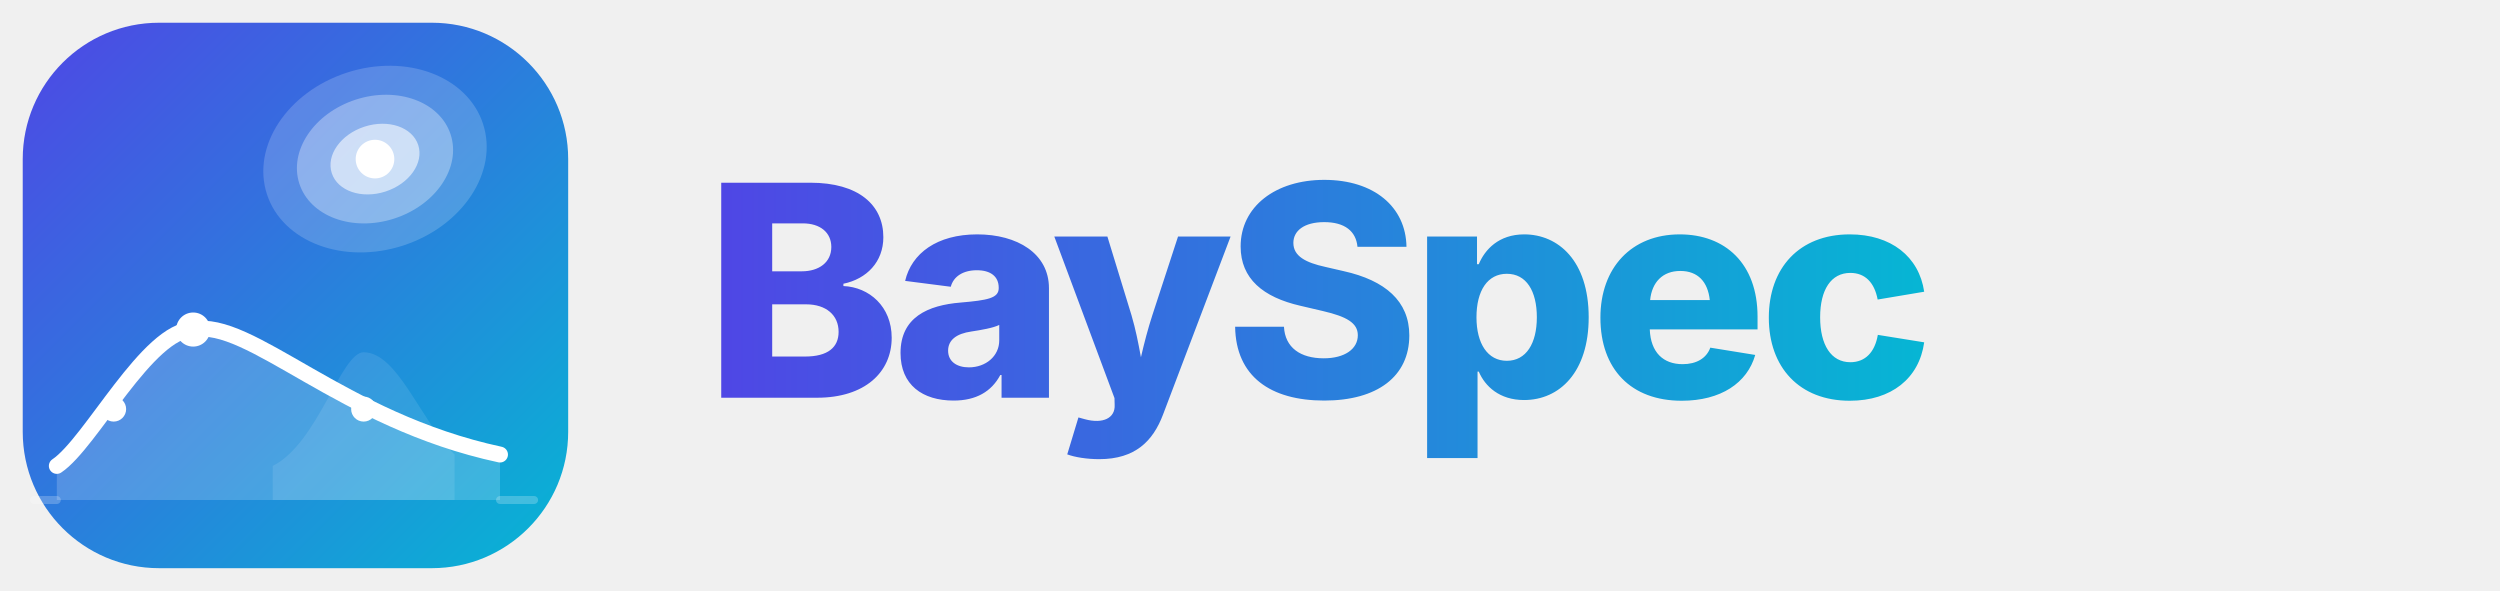
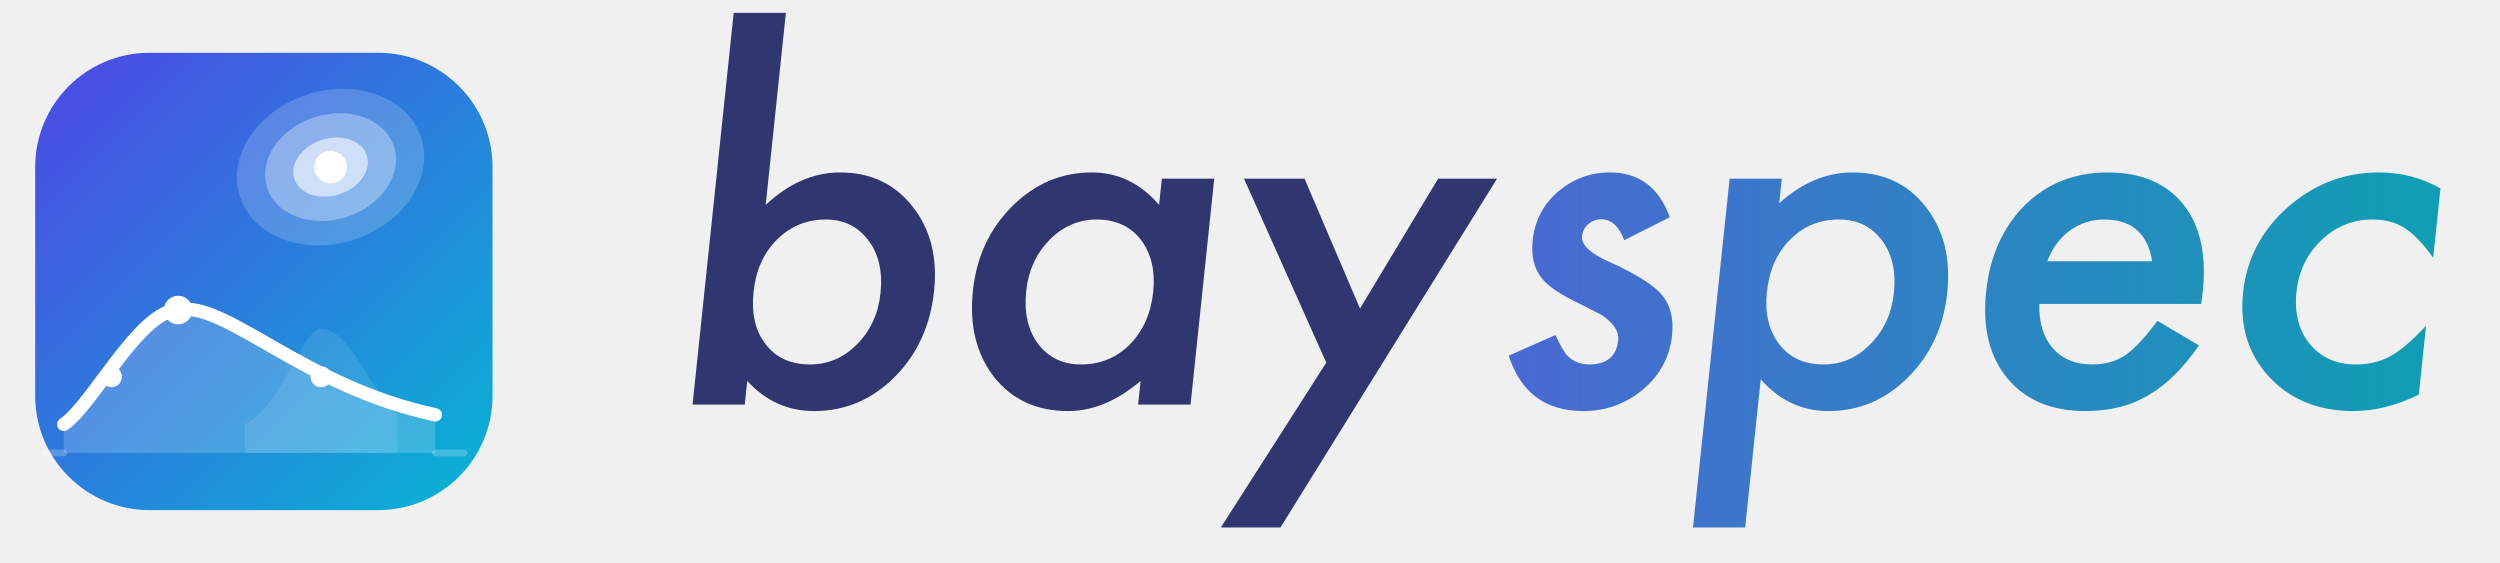
- <svg xmlns="http://www.w3.org/2000/svg" viewBox="0 0 220 52" role="img" aria-label="bayspec">
+ <svg xmlns="http://www.w3.org/2000/svg" width="284.25" height="64" viewBox="0 0 284.25 64" role="img" aria-labelledby="title desc">
  <defs>
    <linearGradient id="logo-grad" x1="0%" y1="0%" x2="100%" y2="100%">
      <stop offset="0%" stop-color="#4F46E5" />
      <stop offset="100%" stop-color="#06B6D4" />
    </linearGradient>
    <linearGradient id="logo-wordmark" x1="0%" y1="0%" x2="100%" y2="0%">
      <stop offset="0%" stop-color="#4F46E5" />
      <stop offset="100%" stop-color="#06B6D4" />
    </linearGradient>
  </defs>
-   <rect x="2" y="2" width="48" height="48" rx="12" fill="url(#logo-grad)" />
-   <g transform="rotate(-18, 33, 14)">
-     <ellipse cx="33" cy="14" rx="10" ry="8" fill="#FFF" opacity="0.18" />
-     <ellipse cx="33" cy="14" rx="7" ry="5.5" fill="#FFF" opacity="0.32" />
-     <ellipse cx="33" cy="14" rx="4" ry="3" fill="#FFF" opacity="0.58" />
+   <defs>
+     <linearGradient id="spec-grad" gradientUnits="userSpaceOnUse" x1="155" y1="0" x2="276.25" y2="0">
+       <stop stop-color="#5361D7" />
+       <stop offset="1" stop-color="#109EB4" />
+     </linearGradient>
+   </defs>
+   <g id="original-symbol" transform="translate(1.833333 3.833333) scale(1.083333)">
+     <rect x="2" y="2" width="48" height="48" rx="12" fill="url(#logo-grad)" />
+     <g transform="rotate(-18, 33, 14)">
+       <ellipse cx="33" cy="14" rx="10" ry="8" fill="#FFF" opacity="0.18" />
+       <ellipse cx="33" cy="14" rx="7" ry="5.5" fill="#FFF" opacity="0.32" />
+       <ellipse cx="33" cy="14" rx="4" ry="3" fill="#FFF" opacity="0.58" />
+     </g>
+     <circle cx="33" cy="14" r="1.7" fill="#FFF" />
+     <path d="M 24 44 L 24 41 C 28 39, 30 31, 32 31            C 35 31, 37 37, 40 40 L 40 44 Z" fill="#FFF" opacity="0.10" />
+     <path d="M 5 44 L 5 41 C 8 39, 13 29, 17 29            C 22 28, 30 37, 44 40 L 44 44 Z" fill="#FFF" opacity="0.18" />
+     <path d="M 5 41 C 8 39, 13 29, 17 29 C 22 28, 30 37, 44 40" stroke="#FFF" stroke-width="1.4" fill="none" stroke-linecap="round" stroke-linejoin="round" />
+     <circle cx="10" cy="36" r="1.1" fill="#FFF" />
+     <circle cx="17" cy="29" r="1.5" fill="#FFF" />
+     <circle cx="32" cy="36" r="1.1" fill="#FFF" />
+     <line x1="3" y1="44" x2="5" y2="44" stroke="#FFF" stroke-opacity="0.22" stroke-width="0.7" stroke-linecap="round" />
+     <line x1="44" y1="44" x2="47" y2="44" stroke="#FFF" stroke-opacity="0.22" stroke-width="0.7" stroke-linecap="round" />
  </g>
-   <circle cx="33" cy="14" r="1.7" fill="#FFF" />
-   <path d="M 24 44 L 24 41 C 28 39, 30 31, 32 31            C 35 31, 37 37, 40 40 L 40 44 Z" fill="#FFF" opacity="0.10" />
-   <path d="M 5 44 L 5 41 C 8 39, 13 29, 17 29            C 22 28, 30 37, 44 40 L 44 44 Z" fill="#FFF" opacity="0.18" />
-   <path d="M 5 41 C 8 39, 13 29, 17 29 C 22 28, 30 37, 44 40" stroke="#FFF" stroke-width="1.4" fill="none" stroke-linecap="round" stroke-linejoin="round" />
-   <circle cx="10" cy="36" r="1.1" fill="#FFF" />
-   <circle cx="17" cy="29" r="1.5" fill="#FFF" />
-   <circle cx="32" cy="36" r="1.1" fill="#FFF" />
-   <line x1="3" y1="44" x2="5" y2="44" stroke="#FFF" stroke-opacity="0.22" stroke-width="0.7" stroke-linecap="round" />
-   <line x1="44" y1="44" x2="47" y2="44" stroke="#FFF" stroke-opacity="0.22" stroke-width="0.7" stroke-linecap="round" />
-   <text x="62" y="35" font-family="Inter, system-ui, sans-serif" font-size="26" font-weight="800" fill="url(#logo-wordmark)" letter-spacing="-0.8">BaySpec</text>
+   <g id="wordmark" aria-label="bayspec">
+     <path d="M89.353 1.466 87.06 23.298Q91.008 19.606 95.516 19.606Q100.711 19.606 103.758 23.482Q106.808 27.332 106.204 33.08Q105.581 39.013 101.694 42.889Q97.836 46.738 92.562 46.738Q88.106 46.738 84.959 43.311L84.677 46.0H78.744L83.42 1.466ZM100.112 33.344Q100.5 29.652 98.739 27.332Q96.958 24.959 93.9 24.959Q90.63 24.959 88.333 27.253Q86.064 29.521 85.682 33.159Q85.289 36.903 87.058 39.145Q88.821 41.438 92.09 41.438Q95.175 41.438 97.446 39.145Q99.747 36.824 100.112 33.344Z" fill="#30366F" />
+     <path d="M132.101 20.318H138.06L135.364 46.0H129.405L129.687 43.311Q125.662 46.738 121.443 46.738Q116.117 46.738 113.041 42.889Q109.999 38.96 110.617 33.08Q111.223 27.306 115.081 23.456Q118.94 19.606 124.134 19.606Q128.616 19.606 131.788 23.298ZM116.681 33.08Q116.294 36.771 118.028 39.092Q119.811 41.438 122.896 41.438Q126.192 41.438 128.461 39.171Q130.737 36.824 131.117 33.212Q131.496 29.6 129.712 27.253Q127.923 24.959 124.679 24.959Q121.621 24.959 119.321 27.279Q117.044 29.626 116.681 33.08Z" fill="#30366F" />
+     <path d="M150.798 41.228 141.444 20.318H148.326L154.633 35.084L163.514 20.318H170.211L145.586 59.975H138.81Z" fill="#30366F" />
+     <path d="M189.859 24.695 184.681 27.306Q183.77 24.933 182.056 24.933Q181.239 24.933 180.602 25.473Q179.965 26.014 179.877 26.857Q179.722 28.334 182.997 29.784Q187.504 31.814 188.958 33.528Q190.413 35.242 190.109 38.143Q189.718 41.86 186.713 44.365Q183.801 46.738 180.03 46.738Q173.57 46.738 171.543 40.437L176.851 38.09Q177.712 39.936 178.213 40.437Q179.189 41.438 180.692 41.438Q183.698 41.438 183.986 38.696Q184.152 37.114 181.976 35.743Q181.126 35.295 180.274 34.873Q179.422 34.451 178.546 34.003Q176.095 32.737 175.173 31.472Q173.997 29.863 174.263 27.332Q174.615 23.983 177.139 21.795Q179.715 19.606 183.064 19.606Q187.994 19.606 189.859 24.695Z" fill="url(#spec-grad)" />
+     <path d="M198.425 59.975H192.492L196.656 20.318H202.589L202.295 23.113Q206.171 19.606 210.627 19.606Q215.926 19.606 218.944 23.509Q222.018 27.385 221.398 33.291Q220.791 39.065 216.933 42.915Q213.104 46.738 207.883 46.738Q203.374 46.738 200.194 43.126ZM215.331 33.317Q215.718 29.626 213.958 27.306Q212.174 24.959 209.089 24.959Q205.819 24.959 203.551 27.227Q201.283 29.494 200.895 33.186Q200.516 36.798 202.3 39.145Q204.063 41.438 207.332 41.438Q210.417 41.438 212.665 39.118Q214.965 36.798 215.331 33.317Z" fill="url(#spec-grad)" />
+     <path d="M250.278 34.557H231.874Q231.779 37.721 233.401 39.593Q235.027 41.438 237.875 41.438Q240.09 41.438 241.65 40.384Q243.185 39.329 245.303 36.481L250.02 39.276Q248.652 41.254 247.212 42.665Q245.772 44.075 244.2 44.985Q242.627 45.895 240.869 46.316Q239.111 46.738 237.107 46.738Q231.359 46.738 228.266 43.047Q225.176 39.329 225.821 33.186Q226.461 27.095 230.232 23.324Q234.023 19.606 239.64 19.606Q245.309 19.606 248.225 23.219Q251.118 26.805 250.451 33.159ZM244.697 29.705Q243.956 24.959 239.21 24.959Q238.128 24.959 237.145 25.289Q236.161 25.618 235.318 26.238Q234.475 26.857 233.83 27.728Q233.185 28.598 232.779 29.705Z" fill="url(#spec-grad)" />
+     <path d="M277.479 21.426 276.652 29.31Q274.881 26.831 273.37 25.908Q271.888 24.959 269.752 24.959Q266.403 24.959 263.942 27.306Q261.481 29.652 261.11 33.186Q260.73 36.798 262.623 39.118Q264.541 41.438 267.89 41.438Q270.025 41.438 271.757 40.516Q273.433 39.619 275.84 37.035L275.018 44.866Q271.209 46.738 267.597 46.738Q261.638 46.738 258.034 42.889Q254.433 39.013 255.037 33.265Q255.641 27.517 260.116 23.562Q264.592 19.606 270.498 19.606Q274.295 19.606 277.479 21.426Z" fill="url(#spec-grad)" />
+   </g>
</svg>
